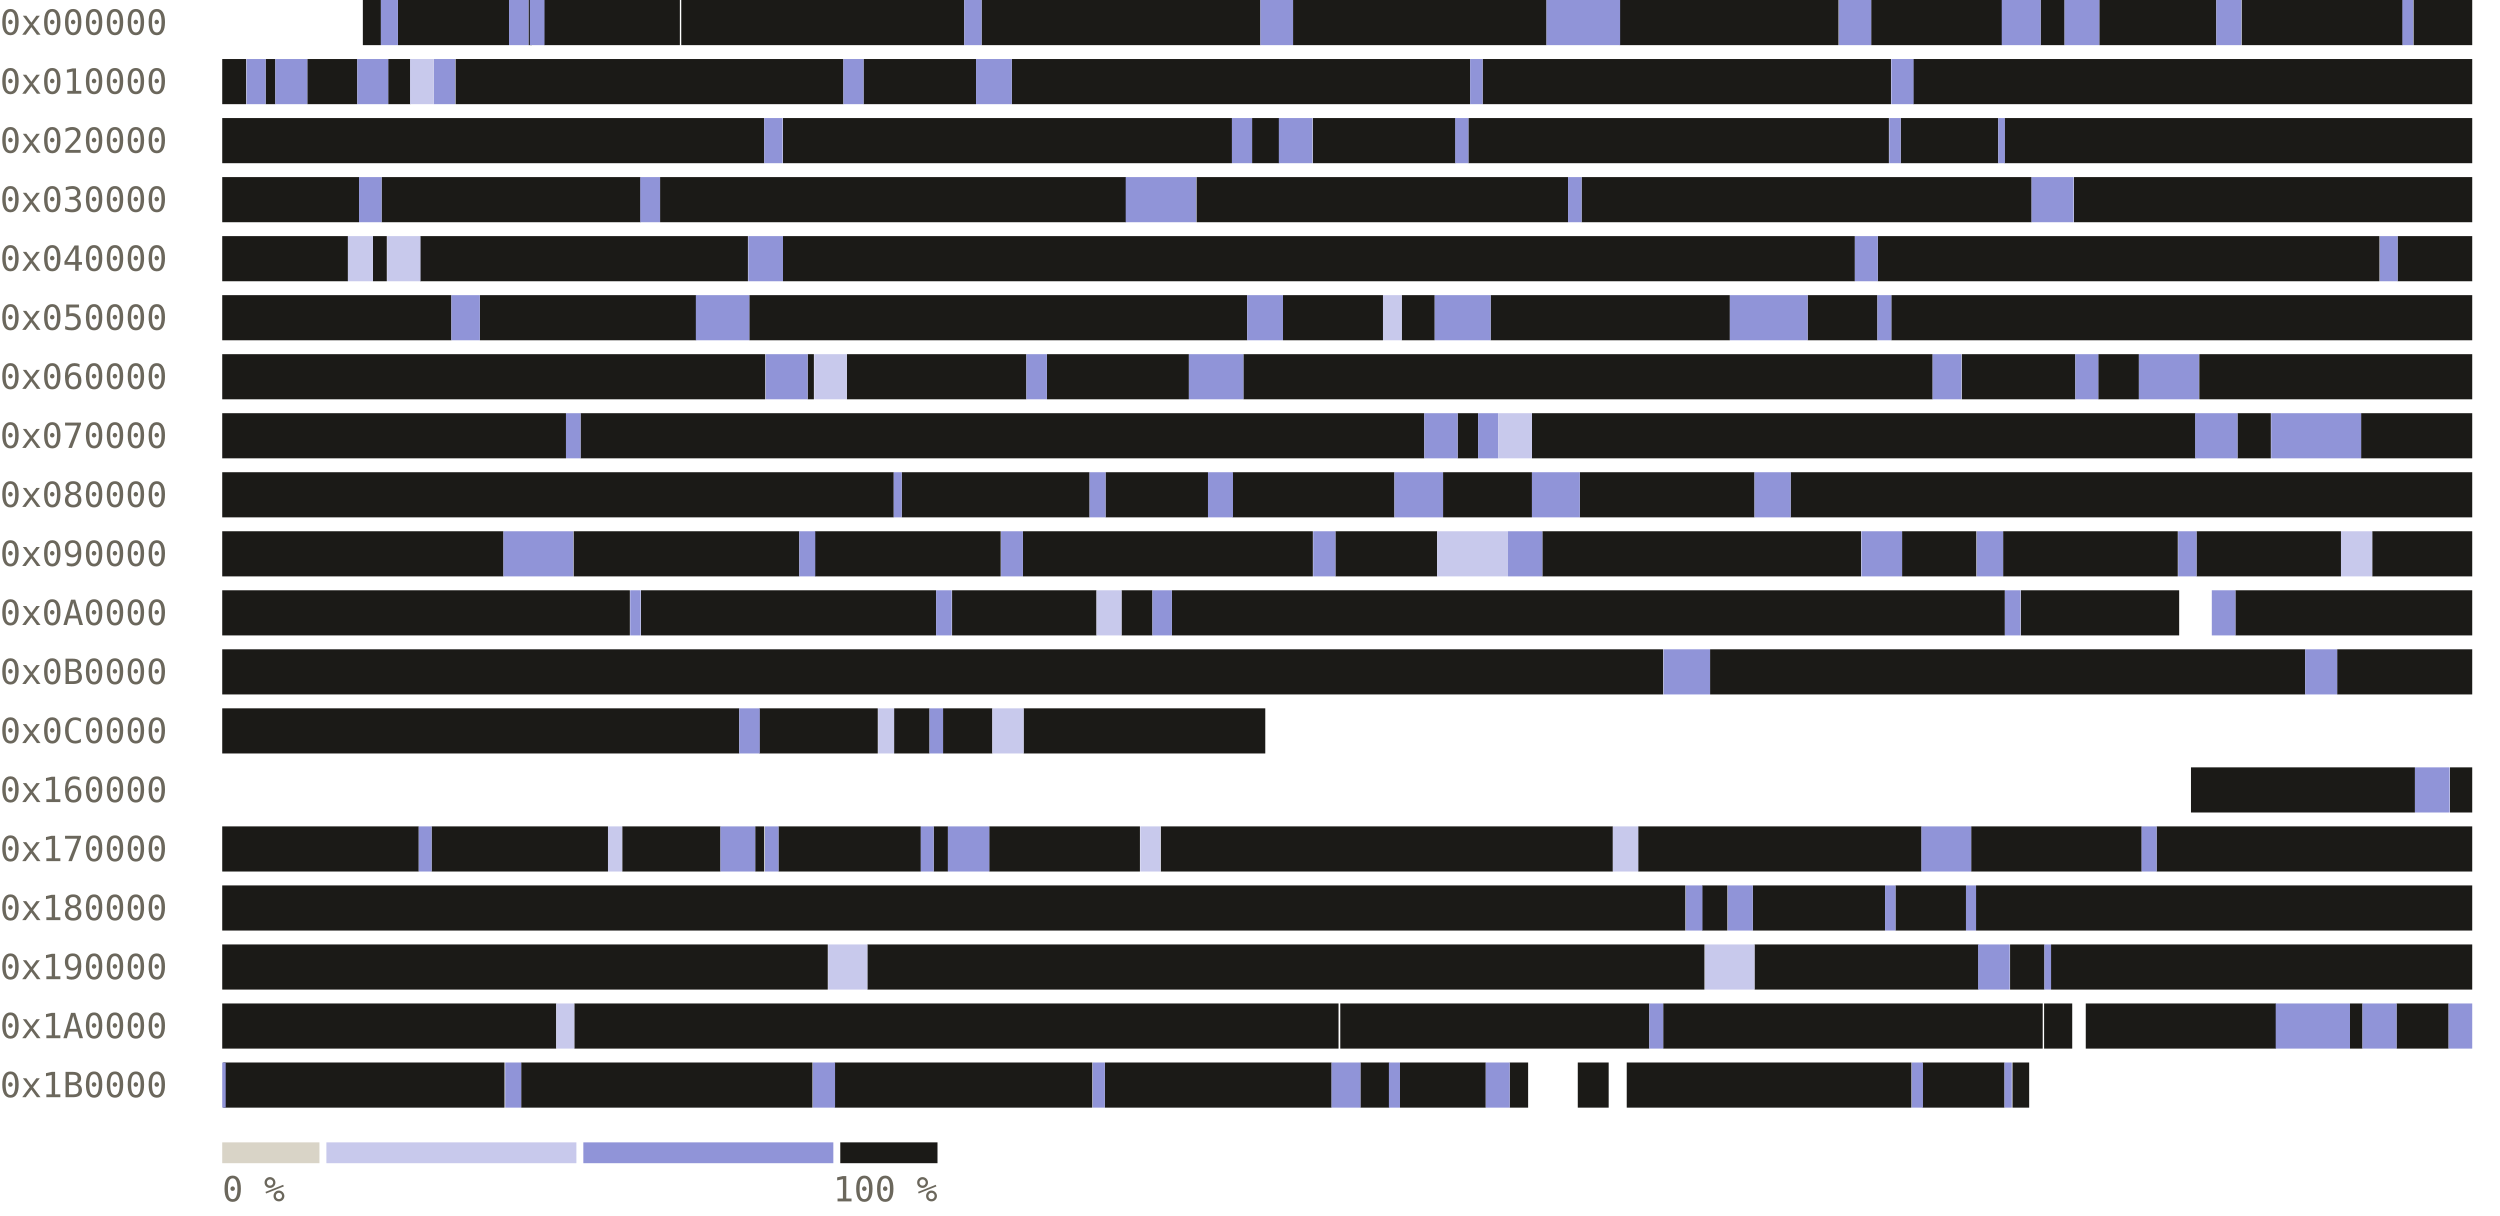
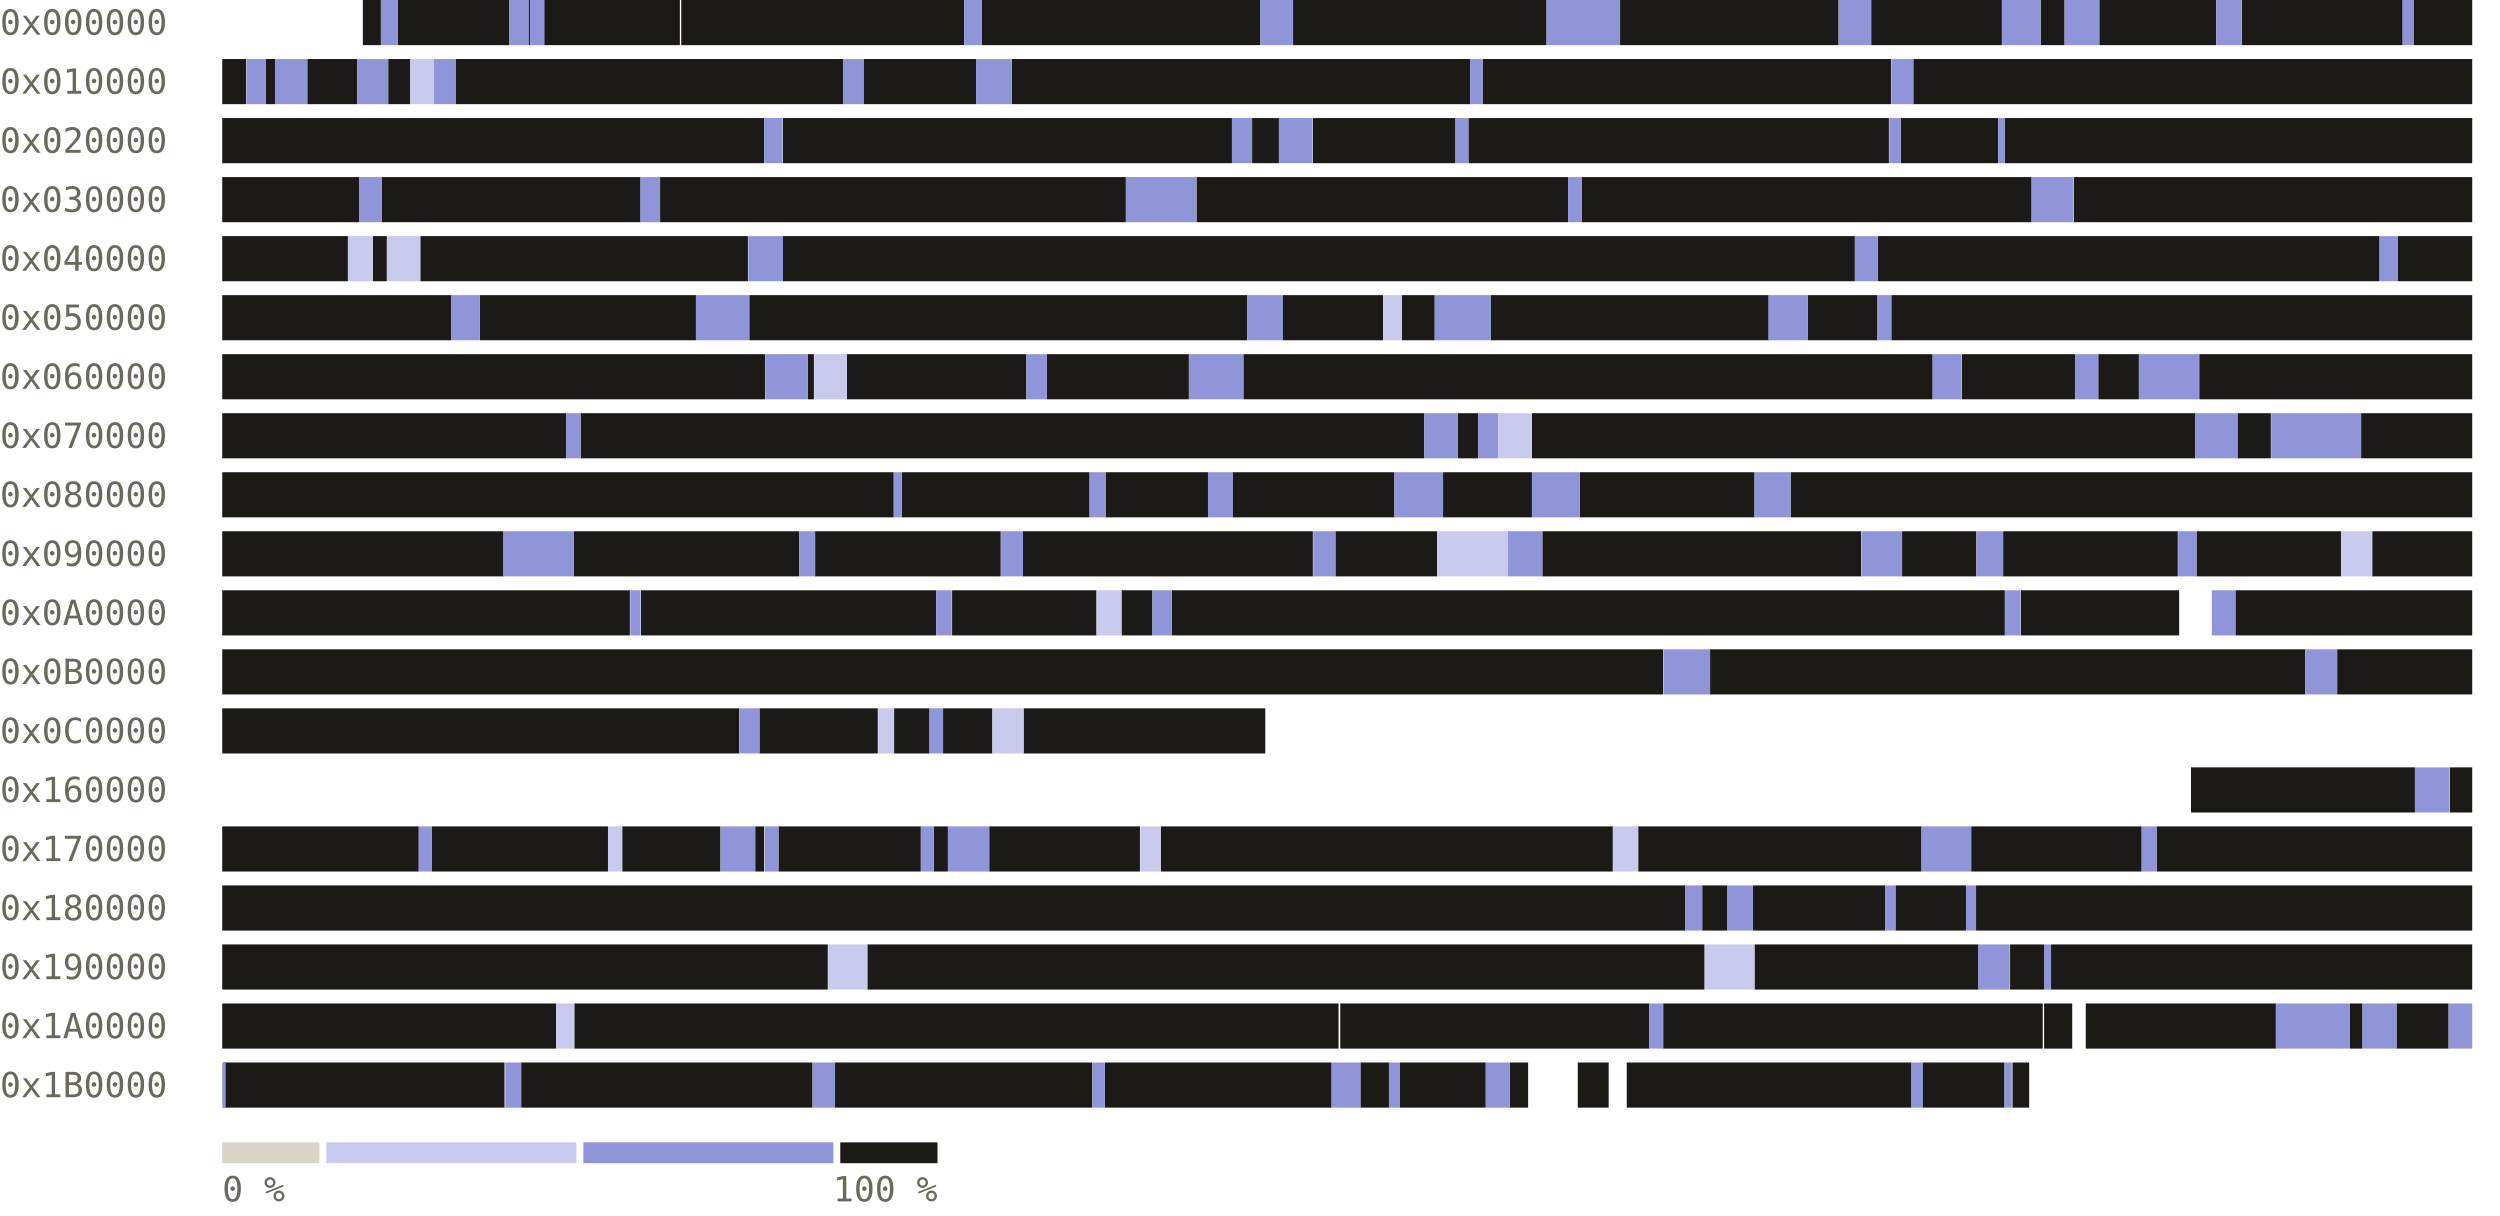
<svg xmlns="http://www.w3.org/2000/svg" viewBox="0 0 720 350" width="720" height="350">
  <style>text{font:10px monospace;fill:#6b675c}.q0{fill:#d9d4c7}.q1{fill:#e3e2f2}.q2{fill:#d6d6ef}.q3{fill:#c8c9ec}.q4{fill:#babce8}.q5{fill:#acafe4}.q6{fill:#9ea2df}.q7{fill:#9094d8}.q8{fill:#8186cf}.q9{fill:#7277c4}.q10{fill:#1b1a17}@media (prefers-color-scheme:dark){text{fill:#a8a293}.q0{fill:#4a463d}.q1{fill:#35375a}.q2{fill:#3c3f66}.q3{fill:#444772}.q4{fill:#4d517f}.q5{fill:#575b8c}.q6{fill:#62669a}.q7{fill:#6e72a8}.q8{fill:#7b7fb6}.q9{fill:#888cc4}.q10{fill:#d6d0bd}}</style>
  <text x="0" y="10">0x000000</text>
  <text x="0" y="27">0x010000</text>
  <text x="0" y="44">0x020000</text>
  <text x="0" y="61">0x030000</text>
  <text x="0" y="78">0x040000</text>
  <text x="0" y="95">0x050000</text>
  <text x="0" y="112">0x060000</text>
  <text x="0" y="129">0x070000</text>
  <text x="0" y="146">0x080000</text>
  <text x="0" y="163">0x090000</text>
  <text x="0" y="180">0x0A0000</text>
  <text x="0" y="197">0x0B0000</text>
  <text x="0" y="214">0x0C0000</text>
  <text x="0" y="231">0x160000</text>
  <text x="0" y="248">0x170000</text>
  <text x="0" y="265">0x180000</text>
  <text x="0" y="282">0x190000</text>
  <text x="0" y="299">0x1A0000</text>
  <text x="0" y="316">0x1B0000</text>
-   <path class="q10" d="M104.5 0h5.2v13h-5.2zM114.6 0h32v13h-32zM152.2 0h1v13h-1zM156.7 0h39.1v13h-39.1zM196.2 0h81.5v13h-81.5zM282.7 0h80.3v13h-80.3zM372.4 0h73v13h-73zM466.5 0h63v13h-63zM538.9 0h37.7v13h-37.7zM587.7 0h6.9v13h-6.9zM604.6 0h33.7v13h-33.7zM645.6 0h46.4v13h-46.4zM695.1 0h16.9v13h-16.9zM64 17h6.9v13h-6.9zM76.5 17h2.8v13h-2.8zM88.5 17h14.4v13h-14.4zM111.8 17h6.4v13h-6.4zM131.2 17h111.7v13h-111.7zM248.7 17h32.4v13h-32.4zM291.4 17h132v13h-132zM427 17h117.6v13h-117.6zM551 17h161v13h-161zM64 34h156.1v13h-156.1zM225.5 34h129.3v13h-129.3zM360.6 34h7.8v13h-7.8zM378.1 34h41.1v13h-41.1zM422.9 34h121.1v13h-121.1zM547.4 34h28.1v13h-28.1zM577.3 34h134.7v13h-134.7zM64 51h39.4v13h-39.4zM109.9 51h74.6v13h-74.6zM190.1 51h134.2v13h-134.2zM344.6 51h107v13h-107zM455.5 51h129.6v13h-129.6zM597.3 51h114.7v13h-114.7zM64 68h36.2v13h-36.2zM107.4 68h4v13h-4zM121 68h94.4v13h-94.4zM225.5 68h308.7v13h-308.7zM540.8 68h144.5v13h-144.5zM690.5 68h21.5v13h-21.5zM64 85h66v13h-66zM138.2 85h62.3v13h-62.3zM215.8 85h143.4v13h-143.4zM369.5 85h28.8v13h-28.8zM403.7 85h9.5v13h-9.5zM429.3 85h68.9v13h-68.9zM520.6 85h20.1v13h-20.1zM544.7 85h167.3v13h-167.3zM64 102h156.4v13h-156.4zM232.6 102h1.8v13h-1.8zM243.9 102h51.7v13h-51.7zM301.5 102h40.9v13h-40.9zM358.1 102h198.5v13h-198.5zM565 102h32.7v13h-32.7zM604.3 102h11.7v13h-11.7zM633.4 102h78.6v13h-78.6zM64 119h99v13h-99zM167.2 119h243v13h-243zM419.8 119h5.9v13h-5.9zM441.2 119h191.1v13h-191.1zM644.4 119h9.6v13h-9.6zM680 119h32v13h-32zM64 136h193.4v13h-193.4zM259.7 136h54.1v13h-54.1zM318.4 136h29.5v13h-29.5zM355 136h46.6v13h-46.6zM415.6 136h25.6v13h-25.6zM455 136h50.3v13h-50.3zM515.7 136h196.3v13h-196.3zM64 153h81v13h-81zM165.2 153h65v13h-65zM234.7 153h53.5v13h-53.5zM294.6 153h83.5v13h-83.5zM384.6 153h29.3v13h-29.3zM444.2 153h91.8v13h-91.8zM547.8 153h21.4v13h-21.4zM576.9 153h50.3v13h-50.3zM632.6 153h41.6v13h-41.6zM683.2 153h28.8v13h-28.8zM64 170h117.4v13h-117.4zM184.6 170h85v13h-85zM274.2 170h41.6v13h-41.6zM323 170h8.9v13h-8.9zM337.5 170h239.9v13h-239.9zM582 170h45.6v13h-45.6zM643.8 170h68.2v13h-68.2zM64 187h415v13h-415zM492.5 187h171.4v13h-171.4zM673.1 187h38.9v13h-38.9zM64 204h148.9v13h-148.9zM218.7 204h34.1v13h-34.1zM257.5 204h10.2v13h-10.2zM271.6 204h14.2v13h-14.2zM294.8 204h69.6v13h-69.6zM631 221h64.5v13h-64.5zM705.6 221h6.4v13h-6.4zM64 238h56.6v13h-56.6zM124.3 238h50.8v13h-50.8zM179.2 238h28.3v13h-28.3zM217.5 238h2.6v13h-2.6zM224.2 238h41v13h-41zM268.9 238h4.1v13h-4.1zM284.9 238h43.4v13h-43.4zM334.3 238h130.2v13h-130.2zM471.8 238h81.6v13h-81.6zM567.7 238h49.1v13h-49.1zM621.1 238h90.9v13h-90.9zM64 255h421.4v13h-421.4zM490.2 255h7.3v13h-7.3zM504.8 255h38.1v13h-38.1zM545.9 255h20.3v13h-20.3zM569.1 255h142.9v13h-142.9zM64 272h174.4v13h-174.4zM249.8 272h241.1v13h-241.1zM505.3 272h64.5v13h-64.5zM578.9 272h9.9v13h-9.9zM590.7 272h121.3v13h-121.3zM64 289h96.2v13h-96.2zM165.4 289h220.1v13h-220.1zM386 289h89v13h-89zM479 289h109.3v13h-109.3zM588.7 289h8.1v13h-8.1zM600.7 289h54.8v13h-54.8zM676.8 289h3.6v13h-3.6zM690.2 289h15v13h-15zM64.3 306h81v13h-81zM150.1 306h83.9v13h-83.9zM240.4 306h74.2v13h-74.2zM318.2 306h65.3v13h-65.3zM391.8 306h8.3v13h-8.3zM403.2 306h24.7v13h-24.7zM434.8 306h5.3v13h-5.3zM454.4 306h8.9v13h-8.9zM468.5 306h82v13h-82zM553.7 306h23.6v13h-23.6zM579.6 306h4.8v13h-4.8z" />
-   <path class="q7" d="M109.7 0h4.9v13h-4.9zM146.6 0h5.6v13h-5.6zM152.6 0h4.2v13h-4.2zM277.7 0h5v13h-5zM363 0h9.4v13h-9.4zM445.4 0h21.2v13h-21.2zM529.6 0h9.3v13h-9.3zM576.5 0h11.2v13h-11.2zM594.6 0h10v13h-10zM638.3 0h7.2v13h-7.2zM691.9 0h3.1v13h-3.1zM71 17h5.5v13h-5.5zM79.3 17h9.2v13h-9.2zM102.9 17h8.9v13h-8.9zM124.9 17h6.2v13h-6.2zM242.9 17h5.8v13h-5.8zM281.1 17h10.3v13h-10.3zM423.4 17h3.6v13h-3.6zM544.7 17h6.4v13h-6.4zM220.1 34h5.3v13h-5.3zM354.8 34h5.8v13h-5.8zM368.3 34h9.7v13h-9.7zM419.1 34h3.8v13h-3.8zM544.1 34h3.3v13h-3.3zM575.5 34h1.9v13h-1.9zM103.4 51h6.5v13h-6.5zM184.4 51h5.7v13h-5.7zM324.2 51h20.3v13h-20.3zM451.6 51h3.9v13h-3.9zM585.1 51h12.1v13h-12.1zM215.5 68h10v13h-10zM534.2 68h6.6v13h-6.6zM685.4 68h5.1v13h-5.1zM130 85h8.2v13h-8.2zM200.4 85h15.4v13h-15.4zM359.2 85h10.3v13h-10.3zM413.2 85h16.1v13h-16.1zM498.2 85h22.4v13h-22.4zM540.7 85h4v13h-4zM220.5 102h12.1v13h-12.1zM295.6 102h5.9v13h-5.9zM342.4 102h15.7v13h-15.7zM556.6 102h8.3v13h-8.3zM597.7 102h6.6v13h-6.6zM616 102h17.3v13h-17.3zM163 119h4.2v13h-4.2zM410.2 119h9.6v13h-9.6zM425.7 119h5.8v13h-5.8zM632.2 119h12.2v13h-12.2zM654.1 119h25.9v13h-25.9zM257.4 136h2.3v13h-2.3zM313.8 136h4.6v13h-4.6zM347.9 136h7.2v13h-7.2zM401.6 136h14v13h-14zM441.2 136h13.8v13h-13.8zM505.3 136h10.4v13h-10.4zM145 153h20.1v13h-20.1zM230.2 153h4.6v13h-4.6zM288.3 153h6.3v13h-6.3zM378.2 153h6.4v13h-6.4zM434.3 153h9.9v13h-9.9zM536.1 153h11.7v13h-11.7zM569.3 153h7.6v13h-7.6zM627.3 153h5.3v13h-5.3zM181.5 170h3v13h-3zM269.6 170h4.5v13h-4.5zM331.9 170h5.6v13h-5.6zM577.4 170h4.5v13h-4.5zM637 170h6.8v13h-6.8zM479.1 187h13.4v13h-13.4zM663.9 187h9.2v13h-9.2zM212.9 204h5.9v13h-5.9zM267.7 204h3.9v13h-3.9zM695.5 221h10v13h-10zM120.6 238h3.7v13h-3.7zM207.5 238h10v13h-10zM220.3 238h3.9v13h-3.9zM265.2 238h3.7v13h-3.7zM273 238h11.9v13h-11.9zM553.4 238h14.3v13h-14.3zM616.8 238h4.3v13h-4.3zM485.5 255h4.8v13h-4.8zM497.6 255h7.2v13h-7.2zM542.9 255h3v13h-3zM566.2 255h2.9v13h-2.9zM569.7 272h9.1v13h-9.1zM588.8 272h1.9v13h-1.9zM475 289h4v13h-4zM655.4 289h21.4v13h-21.4zM680.4 289h9.8v13h-9.8zM705.2 289h6.8v13h-6.8zM64 306h1v13h-1zM145.5 306h4.6v13h-4.6zM234.1 306h6.4v13h-6.4zM314.7 306h3.5v13h-3.5zM383.5 306h8.3v13h-8.3zM400 306h3.2v13h-3.2zM427.9 306h6.9v13h-6.9zM550.6 306h3.2v13h-3.2zM577.3 306h2.1v13h-2.1z" />
+   <path class="q10" d="M104.5 0h5.2v13h-5.2zM114.6 0h32v13h-32zM152.2 0h1v13h-1zM156.7 0h39.1v13h-39.1zM196.2 0h81.5v13h-81.5zM282.7 0h80.3v13h-80.3zM372.4 0h73v13h-73zM466.5 0h63v13h-63zM538.9 0h37.7v13h-37.7zM587.7 0h6.9v13h-6.9zM604.6 0h33.7v13h-33.7zM645.6 0h46.4v13h-46.4zM695.1 0h16.9v13h-16.9zM64 17h6.9v13h-6.9zM76.5 17h2.8v13h-2.8zM88.5 17h14.4v13h-14.4zM111.8 17h6.4v13h-6.4zM131.2 17h111.7v13h-111.7zM248.7 17h32.4v13h-32.4zM291.4 17h132v13h-132zM427 17h117.6v13h-117.6zM551 17h161v13h-161zM64 34h156.1v13h-156.1zM225.5 34h129.3v13h-129.3zM360.6 34h7.8v13h-7.8zM378.1 34h41.1v13h-41.1zM422.9 34h121.1v13h-121.1zM547.4 34h28.1v13h-28.1zM577.3 34h134.7v13h-134.7zM64 51h39.4v13h-39.4zM109.9 51h74.6v13h-74.6zM190.1 51h134.2v13h-134.2zM344.6 51h107v13h-107zM455.5 51h129.6v13h-129.6zM597.3 51h114.7v13h-114.7zM64 68h36.2v13h-36.2zM107.4 68h4v13h-4zM121 68h94.4v13h-94.4zM225.5 68h308.7v13h-308.7zM540.8 68h144.5v13h-144.5zM690.5 68h21.5v13h-21.5zM64 85h66v13h-66zM138.2 85h62.3v13h-62.3zM215.8 85h143.4v13h-143.4zM369.5 85h28.8v13h-28.8zM403.7 85h9.5v13h-9.5zM429.3 85h80.1v13h-80.1zM520.6 85h20.1v13h-20.1zM544.7 85h167.3v13h-167.3zM64 102h156.4v13h-156.4zM232.6 102h1.8v13h-1.8zM243.9 102h51.7v13h-51.7zM301.5 102h40.9v13h-40.9zM358.1 102h198.5v13h-198.5zM565 102h32.7v13h-32.7zM604.3 102h11.7v13h-11.7zM633.4 102h78.6v13h-78.6zM64 119h99v13h-99zM167.2 119h243v13h-243zM419.8 119h5.9v13h-5.9zM441.2 119h191.1v13h-191.1zM644.4 119h9.6v13h-9.6zM680 119h32v13h-32zM64 136h193.4v13h-193.4zM259.7 136h54.1v13h-54.1zM318.4 136h29.5v13h-29.5zM355 136h46.6v13h-46.6zM415.6 136h25.6v13h-25.6zM455 136h50.3v13h-50.3zM515.7 136h196.3v13h-196.3zM64 153h81v13h-81zM165.2 153h65v13h-65zM234.7 153h53.5v13h-53.5zM294.6 153h83.5v13h-83.5zM384.6 153h29.3v13h-29.3zM444.2 153h91.8v13h-91.8zM547.8 153h21.4v13h-21.4zM576.9 153h50.3v13h-50.3zM632.6 153h41.6v13h-41.6zM683.2 153h28.8v13h-28.8zM64 170h117.4v13h-117.4zM184.6 170h85v13h-85zM274.2 170h41.6v13h-41.6zM323 170h8.9v13h-8.9zM337.5 170h239.9v13h-239.9zM582 170h45.6v13h-45.6zM643.8 170h68.2v13h-68.2zM64 187h415v13h-415zM492.5 187h171.4v13h-171.4zM673.1 187h38.9v13h-38.9zM64 204h148.9v13h-148.9zM218.7 204h34.1v13h-34.1zM257.5 204h10.2v13h-10.2zM271.6 204h14.2v13h-14.2zM294.8 204h69.6v13h-69.6zM631 221h64.5v13h-64.5zM705.6 221h6.4v13h-6.4zM64 238h56.6v13h-56.6zM124.3 238h50.8v13h-50.8zM179.2 238h28.3v13h-28.3zM217.5 238h2.6v13h-2.6zM224.2 238h41v13h-41zM268.9 238h4.1v13h-4.1zM284.9 238h43.4v13h-43.4zM334.3 238h130.2v13h-130.2zM471.8 238h81.6v13h-81.6zM567.7 238h49.1v13h-49.1zM621.1 238h90.9v13h-90.9zM64 255h421.4v13h-421.4zM490.2 255h7.3v13h-7.3zM504.8 255h38.1v13h-38.1zM545.9 255h20.3v13h-20.3zM569.1 255h142.9v13h-142.9zM64 272h174.4v13h-174.4zM249.8 272h241.1v13h-241.1zM505.3 272h64.5v13h-64.5zM578.9 272h9.9v13h-9.9zM590.7 272h121.3v13h-121.3zM64 289h96.2v13h-96.2zM165.4 289h220.1v13h-220.1zM386 289h89v13h-89zM479 289h109.3v13h-109.3zM588.7 289h8.1v13h-8.1zM600.7 289h54.8v13h-54.8zM676.8 289h3.6v13h-3.6zM690.2 289h15v13h-15zM64.3 306h81v13h-81zM150.1 306h83.9v13h-83.9zM240.4 306h74.2v13h-74.2zM318.2 306h65.3v13h-65.3zM391.8 306h8.3v13h-8.3zM403.2 306h24.7v13h-24.7zM434.8 306h5.3v13h-5.3zM454.4 306h8.9v13h-8.9zM468.5 306h82v13h-82zM553.7 306h23.6v13h-23.6zM579.6 306h4.8v13h-4.8z" />
+   <path class="q7" d="M109.7 0h4.9v13h-4.9zM146.6 0h5.6v13h-5.6zM152.6 0h4.2v13h-4.2zM277.7 0h5v13h-5zM363 0h9.4v13h-9.4zM445.4 0h21.2v13h-21.2zM529.6 0h9.3v13h-9.3zM576.5 0h11.2v13h-11.2zM594.6 0h10v13h-10zM638.3 0h7.2v13h-7.2zM691.9 0h3.1v13h-3.1zM71 17h5.5v13h-5.5zM79.3 17h9.2v13h-9.2zM102.9 17h8.9v13h-8.9zM124.9 17h6.2v13h-6.2zM242.9 17h5.8v13h-5.8zM281.1 17h10.3v13h-10.3zM423.4 17h3.6v13h-3.6zM544.7 17h6.4v13h-6.4zM220.1 34h5.3v13h-5.3zM354.8 34h5.8v13h-5.8zM368.3 34h9.7v13h-9.7zM419.1 34h3.8v13h-3.8zM544.1 34h3.3v13h-3.3zM575.5 34h1.9v13h-1.9zM103.4 51h6.5v13h-6.5zM184.4 51h5.7v13h-5.7zM324.2 51h20.3v13h-20.3zM451.6 51h3.9v13h-3.9zM585.1 51h12.1v13h-12.1zM215.5 68h10v13h-10zM534.2 68h6.6v13h-6.6zM685.4 68h5.1v13h-5.1zM130 85h8.2v13h-8.2zM200.4 85h15.4v13h-15.4zM359.2 85h10.3v13h-10.3zM413.2 85h16.1v13h-16.1zM509.3 85h11.3v13h-11.3zM540.7 85h4v13h-4zM220.5 102h12.1v13h-12.1zM295.6 102h5.9v13h-5.9zM342.4 102h15.7v13h-15.7zM556.6 102h8.3v13h-8.3zM597.7 102h6.6v13h-6.6zM616 102h17.3v13h-17.3zM163 119h4.2v13h-4.2zM410.2 119h9.6v13h-9.6zM425.7 119h5.8v13h-5.8zM632.2 119h12.2v13h-12.2zM654.1 119h25.9v13h-25.9zM257.4 136h2.3v13h-2.3zM313.8 136h4.6v13h-4.6zM347.9 136h7.2v13h-7.2zM401.6 136h14v13h-14zM441.2 136h13.8v13h-13.8zM505.3 136h10.4v13h-10.4zM145 153h20.1v13h-20.1zM230.2 153h4.6v13h-4.6zM288.3 153h6.3v13h-6.3zM378.2 153h6.4v13h-6.4zM434.3 153h9.9v13h-9.9zM536.1 153h11.7v13h-11.7zM569.3 153h7.6v13h-7.6zM627.3 153h5.3v13h-5.3zM181.5 170h3v13h-3zM269.6 170h4.5v13h-4.5zM331.9 170h5.6v13h-5.6zM577.4 170h4.5v13h-4.5zM637 170h6.8v13h-6.8zM479.1 187h13.4v13h-13.4zM663.9 187h9.2v13h-9.2zM212.9 204h5.9v13h-5.9zM267.7 204h3.9v13h-3.9zM695.5 221h10v13h-10zM120.6 238h3.7v13h-3.7zM207.5 238h10v13h-10zM220.3 238h3.9v13h-3.9zM265.2 238h3.7v13h-3.7zM273 238h11.9v13h-11.9zM553.4 238h14.3v13h-14.3zM616.8 238h4.3v13h-4.3zM485.5 255h4.8v13h-4.8zM497.6 255h7.2v13h-7.2zM542.9 255h3v13h-3zM566.2 255h2.9v13h-2.9zM569.7 272h9.1v13h-9.1zM588.8 272h1.9v13h-1.9zM475 289h4v13h-4zM655.4 289h21.4v13h-21.4zM680.4 289h9.8v13h-9.8zM705.2 289h6.8v13h-6.8zM64 306h1v13h-1zM145.5 306h4.6v13h-4.6zM234.1 306h6.4v13h-6.4zM314.7 306h3.5v13h-3.5zM383.5 306h8.3v13h-8.3zM400 306h3.2v13h-3.2zM427.9 306h6.9v13h-6.9zM550.6 306h3.2v13h-3.2zM577.3 306h2.1v13h-2.1z" />
  <path class="q3" d="M118.1 17h6.8v13h-6.8zM100.2 68h7.2v13h-7.2zM111.5 68h9.6v13h-9.6zM398.3 85h5.4v13h-5.4zM234.5 102h9.4v13h-9.4zM431.5 119h9.7v13h-9.7zM413.9 153h20.4v13h-20.4zM674.2 153h9v13h-9zM315.8 170h7.2v13h-7.2zM252.9 204h4.6v13h-4.6zM285.8 204h9v13h-9zM175.1 238h4.1v13h-4.1zM328.4 238h5.8v13h-5.8zM464.5 238h7.3v13h-7.3zM238.5 272h11.3v13h-11.3zM491 272h14.3v13h-14.3zM160.2 289h5.2v13h-5.2z" />
  <rect class="q0" x="64" y="329" width="28" height="6" />
  <rect class="q3" x="94" y="329" width="72" height="6" />
  <rect class="q7" x="168" y="329" width="72" height="6" />
  <rect class="q10" x="242" y="329" width="28" height="6" />
  <text x="64" y="346">0 %</text>
  <text x="270" y="346" text-anchor="end">100 %</text>
</svg>
